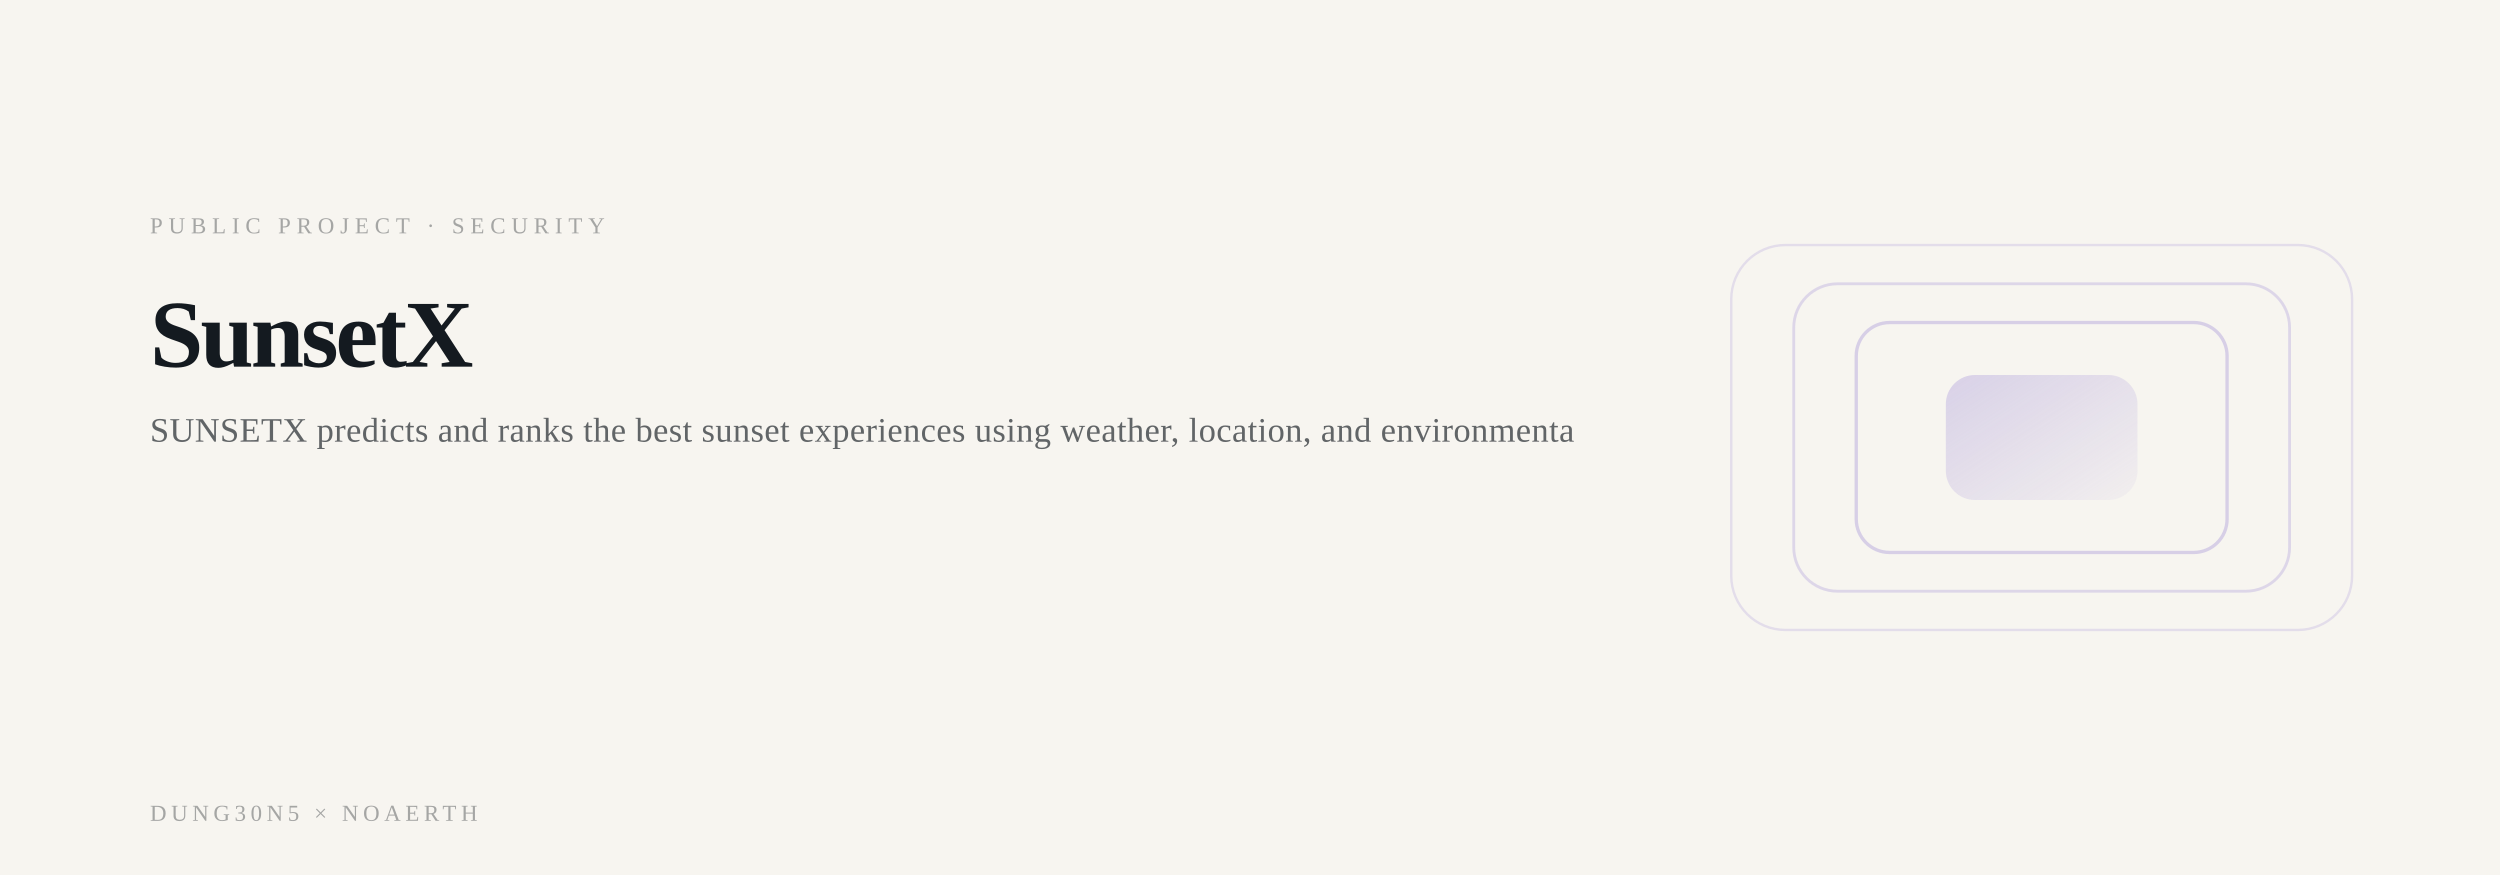
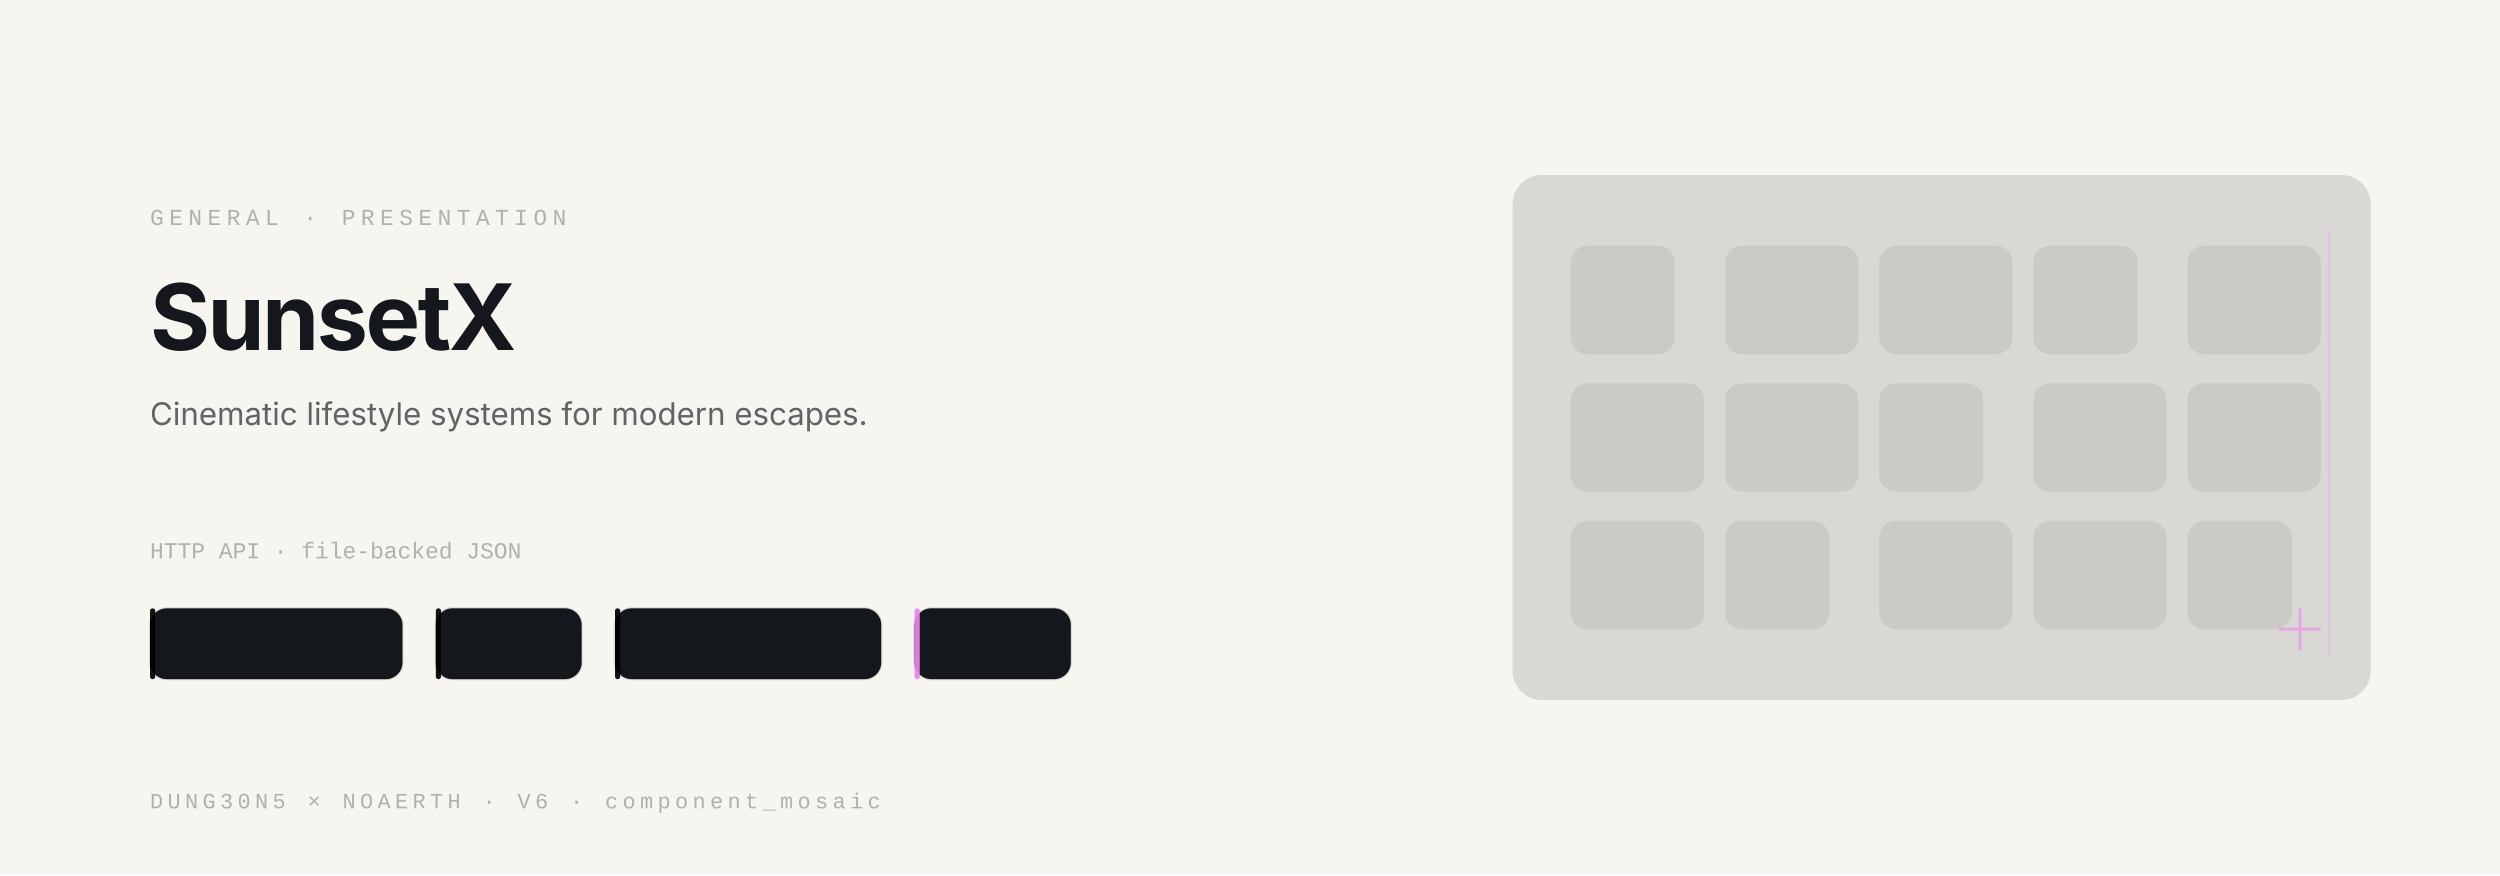
- <svg xmlns="http://www.w3.org/2000/svg" viewBox="0 0 1200 420" width="1200" height="420" role="img" aria-label="SunsetX: gated channels passing through a sealed boundary. Motion depicts records cross a trust boundary, get validated, and are held or rejected.">
-   <defs>
-     <linearGradient id="hero-SUNSETX-light-a" x1="0" y1="0" x2="1" y2="1">
-       <stop offset="0" stop-color="#9d8bd6" stop-opacity="0.85" />
-       <stop offset="1" stop-color="#9d8bd6" stop-opacity="0.15" />
-     </linearGradient>
-   </defs>
+ <svg xmlns="http://www.w3.org/2000/svg" viewBox="0 0 1200 420" width="1200" height="420" role="img" aria-label="SunsetX: records cross a trust boundary, get validated, and are held or rejected">
  <rect width="1200" height="420" fill="#f7f5f0" />
-   <rect x="891" y="154.82" width="178" height="110.36" rx="16" fill="none" stroke="#9d8bd6" stroke-width="1.60" opacity="0.36" />
-   <rect x="861" y="136.22" width="238" height="147.56" rx="21" fill="none" stroke="#9d8bd6" stroke-width="1.38" opacity="0.29" />
-   <rect x="831" y="117.62" width="298" height="184.76" rx="26" fill="none" stroke="#9d8bd6" stroke-width="1.16" opacity="0.23" />
-   <rect x="934" y="180" width="92" height="60" rx="14" fill="url(#hero-SUNSETX-light-a)" opacity="0.40" />
-   <text x="72" y="112" fill="#141a205c" font-size="11" letter-spacing="2.8">PUBLIC PROJECT · SECURITY</text>
-   <text x="72" y="176" fill="#141a20" font-size="46" font-weight="660" letter-spacing="-1.4">SunsetX</text>
-   <text x="72" y="212" fill="#141a20a8" font-size="16.5" letter-spacing="0.2">SUNSETX predicts and ranks the best sunset experiences using weather, location, and environmenta</text>
-   <rect x="72" y="266" width="106" height="40" rx="9" fill="#141a20" fill-opacity="0.05" stroke="#f4efe424" stroke-width="1.1" opacity="0">
-     <animate attributeName="opacity" from="0" to="1" dur="0.5s" begin="0.50s" fill="freeze" />
-   </rect>
-   <rect x="72" y="266" width="2.5" height="40" rx="1.2" fill="#9d8bd6" opacity="0">
-     <animate attributeName="opacity" from="0" to="0.9" dur="0.5s" begin="0.50s" fill="freeze" />
-   </rect>
-   <text x="125" y="291" fill="#141a20" font-size="11.5" text-anchor="middle" font-family="ui-monospace,SFMono-Regular,Menlo,monospace" opacity="0">request<animate attributeName="opacity" from="0" to="1" dur="0.5s" begin="0.65s" fill="freeze" />
-   </text>
-   <rect x="194" y="266" width="106" height="40" rx="9" fill="#141a20" fill-opacity="0.05" stroke="#f4efe424" stroke-width="1.1" opacity="0">
-     <animate attributeName="opacity" from="0" to="1" dur="0.5s" begin="1.00s" fill="freeze" />
-   </rect>
-   <rect x="194" y="266" width="2.5" height="40" rx="1.2" fill="#9d8bd6" opacity="0">
-     <animate attributeName="opacity" from="0" to="0.9" dur="0.5s" begin="1.00s" fill="freeze" />
-   </rect>
-   <text x="247" y="291" fill="#141a20" font-size="11.5" text-anchor="middle" font-family="ui-monospace,SFMono-Regular,Menlo,monospace" opacity="0">authenticate<animate attributeName="opacity" from="0" to="1" dur="0.5s" begin="1.15s" fill="freeze" />
-   </text>
-   <rect x="316" y="266" width="106" height="40" rx="9" fill="#141a20" fill-opacity="0.05" stroke="#f4efe424" stroke-width="1.1" opacity="0">
-     <animate attributeName="opacity" from="0" to="1" dur="0.5s" begin="1.50s" fill="freeze" />
-   </rect>
-   <rect x="316" y="266" width="2.5" height="40" rx="1.2" fill="#9d8bd6" opacity="0">
-     <animate attributeName="opacity" from="0" to="0.9" dur="0.5s" begin="1.50s" fill="freeze" />
-   </rect>
-   <text x="369" y="291" fill="#141a20" font-size="11.5" text-anchor="middle" font-family="ui-monospace,SFMono-Regular,Menlo,monospace" opacity="0">authorise<animate attributeName="opacity" from="0" to="1" dur="0.5s" begin="1.65s" fill="freeze" />
-   </text>
-   <rect x="438" y="266" width="106" height="40" rx="9" fill="#141a20" fill-opacity="0.05" stroke="#f4efe424" stroke-width="1.1" opacity="0">
-     <animate attributeName="opacity" from="0" to="1" dur="0.5s" begin="2.00s" fill="freeze" />
-   </rect>
-   <rect x="438" y="266" width="2.5" height="40" rx="1.2" fill="#e7c27a" opacity="0">
-     <animate attributeName="opacity" from="0" to="0.9" dur="0.5s" begin="2.00s" fill="freeze" />
-   </rect>
-   <text x="491" y="291" fill="#141a20" font-size="11.5" text-anchor="middle" font-family="ui-monospace,SFMono-Regular,Menlo,monospace" opacity="0">record<animate attributeName="opacity" from="0" to="1" dur="0.5s" begin="2.15s" fill="freeze" />
-   </text>
-   <rect x="560" y="266" width="106" height="40" rx="9" fill="#141a20" fill-opacity="0.05" stroke="#f4efe424" stroke-width="1.1" opacity="0">
-     <animate attributeName="opacity" from="0" to="1" dur="0.5s" begin="2.50s" fill="freeze" />
-   </rect>
-   <rect x="560" y="266" width="2.5" height="40" rx="1.2" fill="#e0796b" opacity="0">
-     <animate attributeName="opacity" from="0" to="0.9" dur="0.5s" begin="2.50s" fill="freeze" />
-   </rect>
-   <text x="613" y="291" fill="#141a20" font-size="11.5" text-anchor="middle" font-family="ui-monospace,SFMono-Regular,Menlo,monospace" opacity="0">reject<animate attributeName="opacity" from="0" to="1" dur="0.5s" begin="2.65s" fill="freeze" />
-   </text>
-   <text x="72" y="394" fill="#141a205c" font-size="11" letter-spacing="2.2">DUNG30N5 × NOAERTH</text>
+   <text x="72" y="108" font-family="ui-monospace, SFMono-Regular, Menlo, Monaco, Consolas, 'Liberation Mono', monospace" font-size="11" letter-spacing="2.6" fill="#14171c4f">GENERAL · PRESENTATION</text>
+   <text x="72" y="168" font-family="-apple-system, BlinkMacSystemFont, 'Segoe UI', Inter, Helvetica, Arial, sans-serif" font-size="44" font-weight="660" letter-spacing="-1.2" fill="#14171c">SunsetX</text>
+   <text x="72" y="204" font-family="-apple-system, BlinkMacSystemFont, 'Segoe UI', Inter, Helvetica, Arial, sans-serif" font-size="15" fill="#14171ca8">Cinematic lifestyle systems for modern escapes.</text>
+   <text x="72" y="268" font-family="ui-monospace, SFMono-Regular, Menlo, Monaco, Consolas, 'Liberation Mono', monospace" font-size="11" fill="#14171c4f">HTTP API · file-backed JSON</text>
+   <rect x="72.0" y="292.0" width="121.2" height="34.0" rx="8" fill="#14171c" stroke="#14171c1f" stroke-width="1.1" />
+   <rect x="72.0" y="292.0" width="2.5" height="34.0" rx="1.2" fill="mint" opacity="0.92" />
+   <text x="132.6" y="314" font-family="ui-monospace, SFMono-Regular, Menlo, Monaco, Consolas, 'Liberation Mono', monospace" font-size="11" fill="#14171c" fill-opacity="0.82" text-anchor="middle">cron/daily-repor</text>
+   <rect x="209.2" y="292.0" width="70.0" height="34.0" rx="8" fill="#14171c" stroke="#14171c1f" stroke-width="1.1" />
+   <rect x="209.2" y="292.0" width="2.5" height="34.0" rx="1.2" fill="mint" opacity="0.92" />
+   <text x="244.2" y="314" font-family="ui-monospace, SFMono-Regular, Menlo, Monaco, Consolas, 'Liberation Mono', monospace" font-size="11" fill="#14171c" fill-opacity="0.82" text-anchor="middle">favorites</text>
+   <rect x="295.2" y="292.0" width="127.8" height="34.0" rx="8" fill="#14171c" stroke="#14171c1f" stroke-width="1.1" />
+   <rect x="295.2" y="292.0" width="2.5" height="34.0" rx="1.2" fill="mint" opacity="0.92" />
+   <text x="359.1" y="314" font-family="ui-monospace, SFMono-Regular, Menlo, Monaco, Consolas, 'Liberation Mono', monospace" font-size="11" fill="#14171c" fill-opacity="0.82" text-anchor="middle">global-sunset-bo</text>
+   <rect x="439.0" y="292.0" width="75.0" height="34.0" rx="8" fill="#14171c" stroke="#14171c1f" stroke-width="1.1" />
+   <rect x="439.0" y="292.0" width="2.5" height="34.0" rx="1.2" fill="violet" opacity="0.92" />
+   <text x="476.5" y="314" font-family="ui-monospace, SFMono-Regular, Menlo, Monaco, Consolas, 'Liberation Mono', monospace" font-size="11" fill="#14171c" fill-opacity="0.82" text-anchor="middle">live-score</text>
+   <rect x="726.0" y="84.0" width="412.0" height="252.0" rx="14" fill="mint" fill-opacity="0.12" />
+   <rect x="729.0" y="87.0" width="406.0" height="246.0" rx="12" fill="none" stroke="mint" stroke-width="1" stroke-opacity="0.18" />
+   <rect x="738.0" y="316.0" width="382.0" height="20" rx="5" fill="none" stroke="mint" stroke-width="1.1" opacity="0.30" />
+   <rect x="754.0" y="286.0" width="362.0" height="20" rx="5" fill="none" stroke="mint" stroke-width="1.1" opacity="0.24" />
+   <rect x="770.0" y="256.0" width="342.0" height="20" rx="5" fill="none" stroke="mint" stroke-width="1.1" opacity="0.18" />
+   <rect x="786.0" y="226.0" width="322.0" height="20" rx="5" fill="none" stroke="mint" stroke-width="1.1" opacity="0.12" />
+   <rect x="734.0" y="92.0" width="396.0" height="236.0" rx="12" fill="none" stroke="mint" stroke-width="1" stroke-opacity="0.22" />
+   <path d="M1094.0 302.0 h20 M1104.0 292.0 v20" stroke="violet" stroke-width="1.4" opacity="0.6" />
+   <rect x="754" y="118" width="50" height="52" rx="8" fill="mint" fill-opacity="0.08" stroke="mint" stroke-width="1" stroke-opacity="0.4" opacity="0.85" />
+   <rect x="828" y="118" width="64" height="52" rx="8" fill="mint" fill-opacity="0.08" stroke="mint" stroke-width="1" stroke-opacity="0.4" opacity="0.85" />
+   <rect x="902" y="118" width="64" height="52" rx="8" fill="mint" fill-opacity="0.08" stroke="mint" stroke-width="1" stroke-opacity="0.4" opacity="0.85" />
+   <rect x="976" y="118" width="50" height="52" rx="8" fill="mint" fill-opacity="0.08" stroke="mint" stroke-width="1" stroke-opacity="0.4" opacity="0.85" />
+   <rect x="1050" y="118" width="64" height="52" rx="8" fill="mint" fill-opacity="0.08" stroke="mint" stroke-width="1" stroke-opacity="0.4" opacity="0.85" />
+   <rect x="754" y="184" width="64" height="52" rx="8" fill="mint" fill-opacity="0.08" stroke="mint" stroke-width="1" stroke-opacity="0.4" opacity="0.85" />
+   <rect x="828" y="184" width="64" height="52" rx="8" fill="mint" fill-opacity="0.08" stroke="mint" stroke-width="1" stroke-opacity="0.4" opacity="0.85" />
+   <rect x="902" y="184" width="50" height="52" rx="8" fill="mint" fill-opacity="0.08" stroke="mint" stroke-width="1" stroke-opacity="0.4" opacity="0.85" />
+   <rect x="976" y="184" width="64" height="52" rx="8" fill="mint" fill-opacity="0.08" stroke="mint" stroke-width="1" stroke-opacity="0.4" opacity="0.85" />
+   <rect x="1050" y="184" width="64" height="52" rx="8" fill="mint" fill-opacity="0.08" stroke="mint" stroke-width="1" stroke-opacity="0.4" opacity="0.85" />
+   <rect x="754" y="250" width="64" height="52" rx="8" fill="mint" fill-opacity="0.08" stroke="mint" stroke-width="1" stroke-opacity="0.4" opacity="0.85" />
+   <rect x="828" y="250" width="50" height="52" rx="8" fill="mint" fill-opacity="0.08" stroke="mint" stroke-width="1" stroke-opacity="0.4" opacity="0.85" />
+   <rect x="902" y="250" width="64" height="52" rx="8" fill="mint" fill-opacity="0.08" stroke="mint" stroke-width="1" stroke-opacity="0.4" opacity="0.85" />
+   <rect x="976" y="250" width="64" height="52" rx="8" fill="mint" fill-opacity="0.08" stroke="mint" stroke-width="1" stroke-opacity="0.4" opacity="0.85" />
+   <rect x="1050" y="250" width="50" height="52" rx="8" fill="mint" fill-opacity="0.08" stroke="mint" stroke-width="1" stroke-opacity="0.4" opacity="0.85" />
+   <line x1="1118" y1="110" x2="1118" y2="316" stroke="violet" stroke-width="1.4" opacity="0.14" />
+   <text x="72" y="388" font-family="ui-monospace, SFMono-Regular, Menlo, Monaco, Consolas, 'Liberation Mono', monospace" font-size="10.5" letter-spacing="2.1" fill="#14171c4f">DUNG30N5 × NOAERTH · V6 · component_mosaic</text>
</svg>
